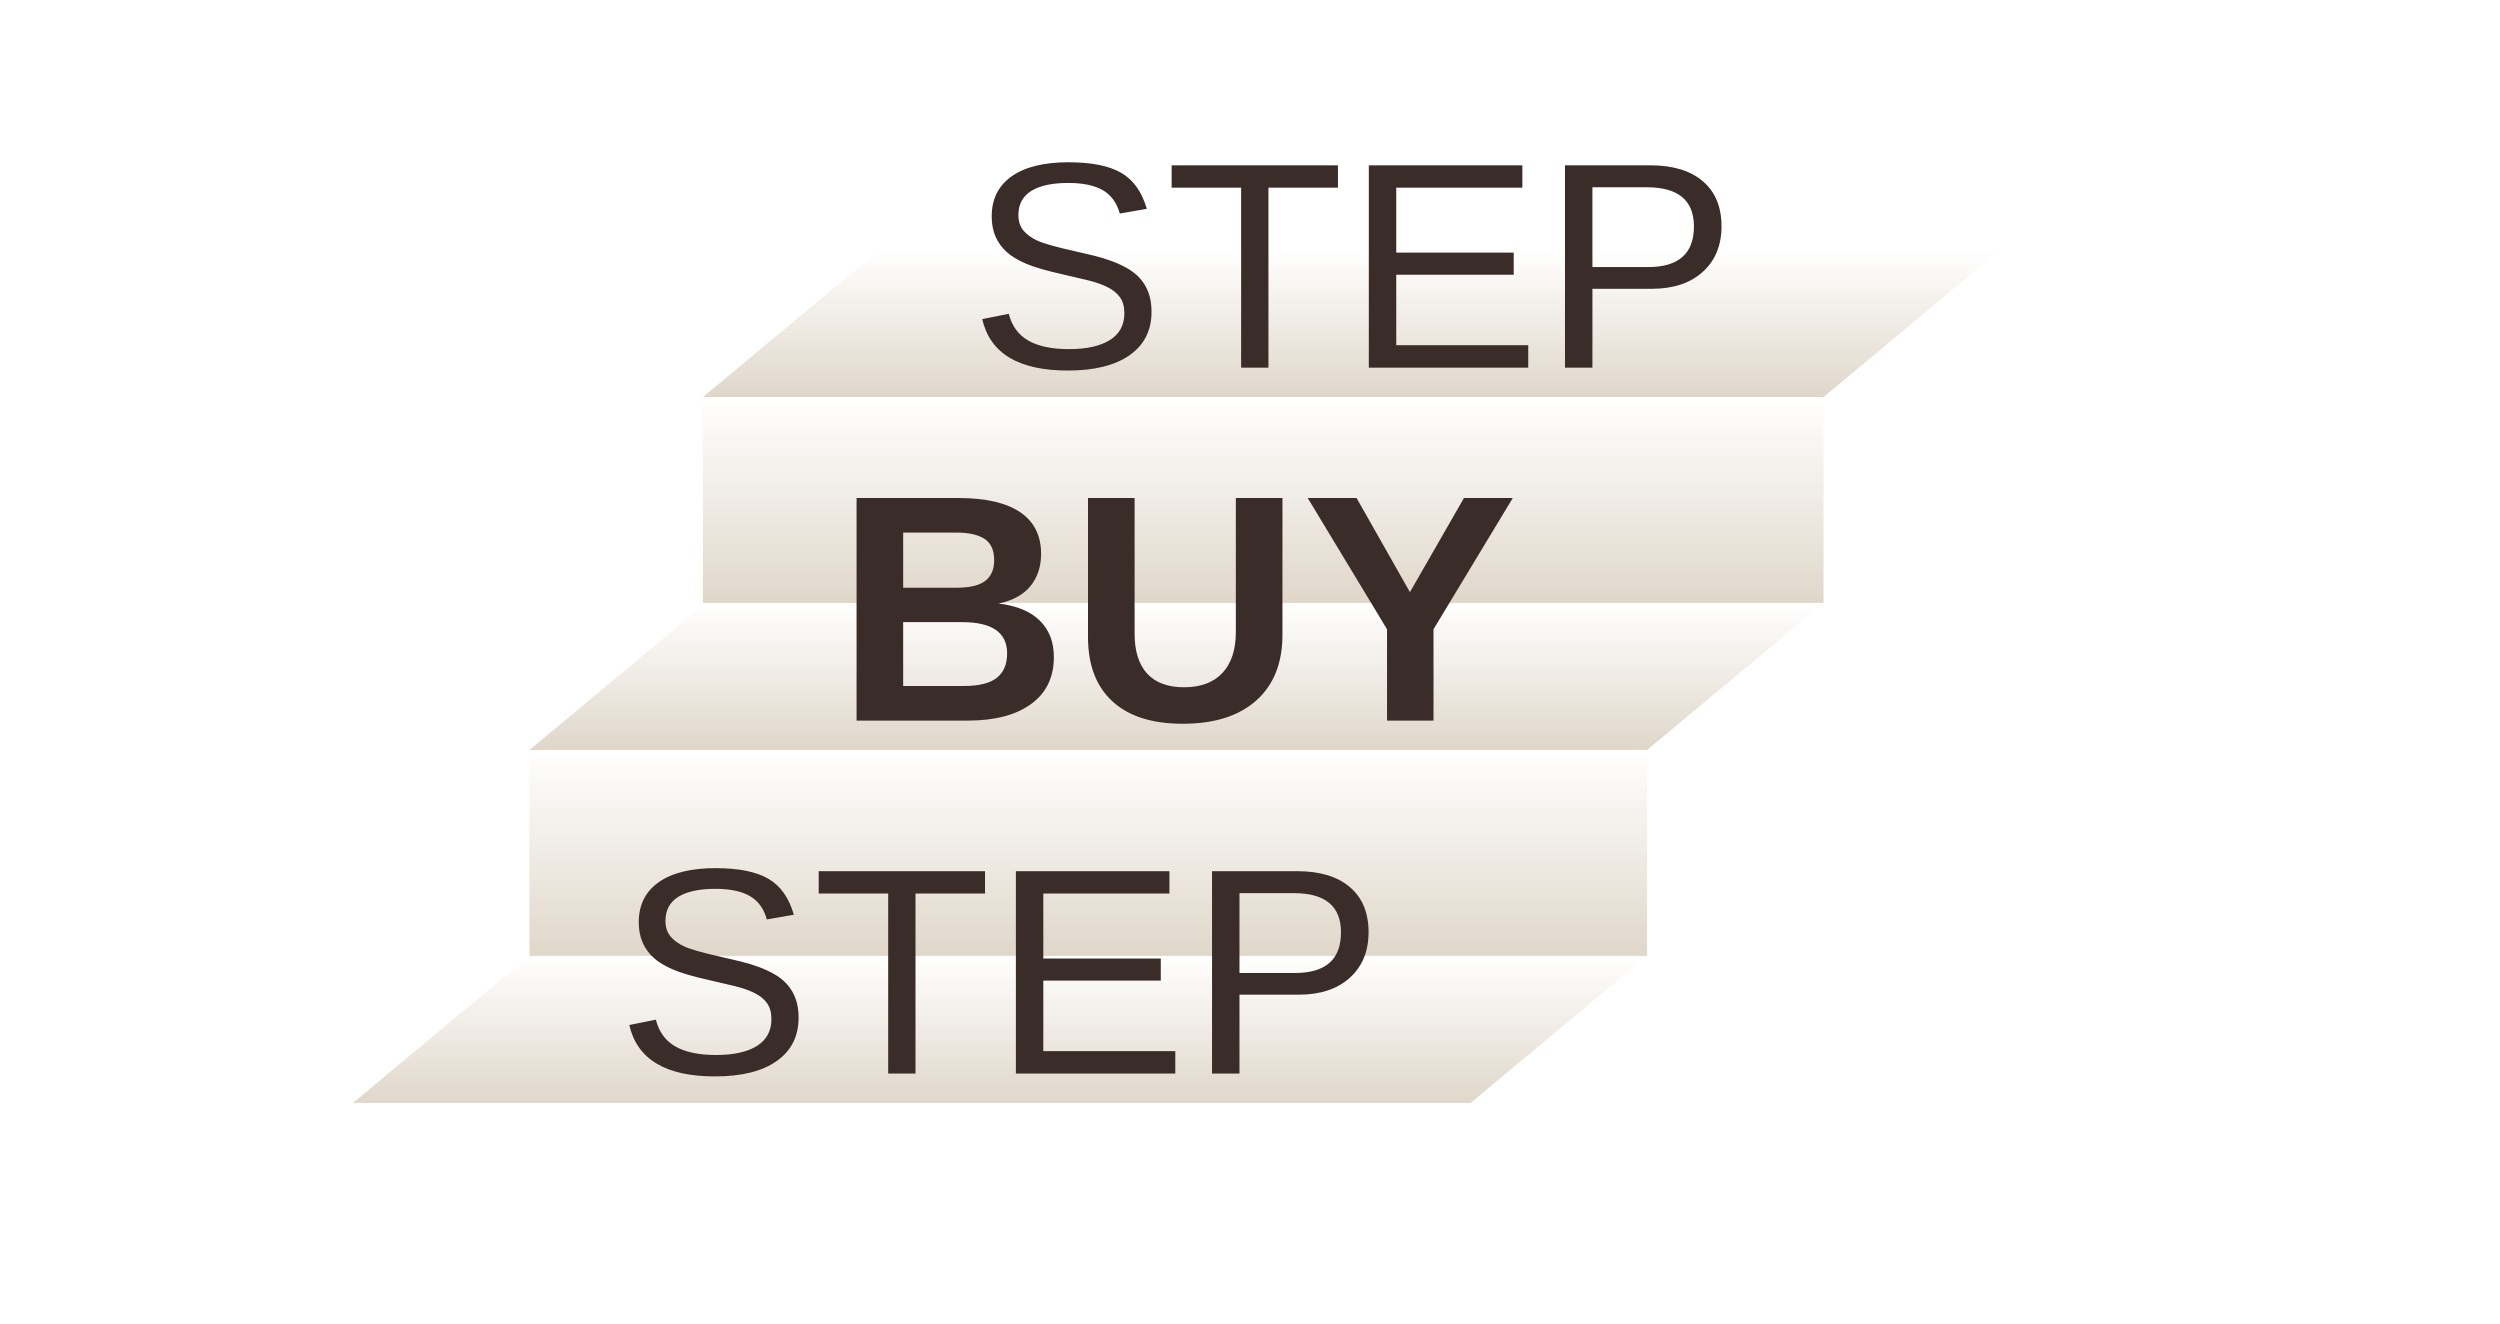
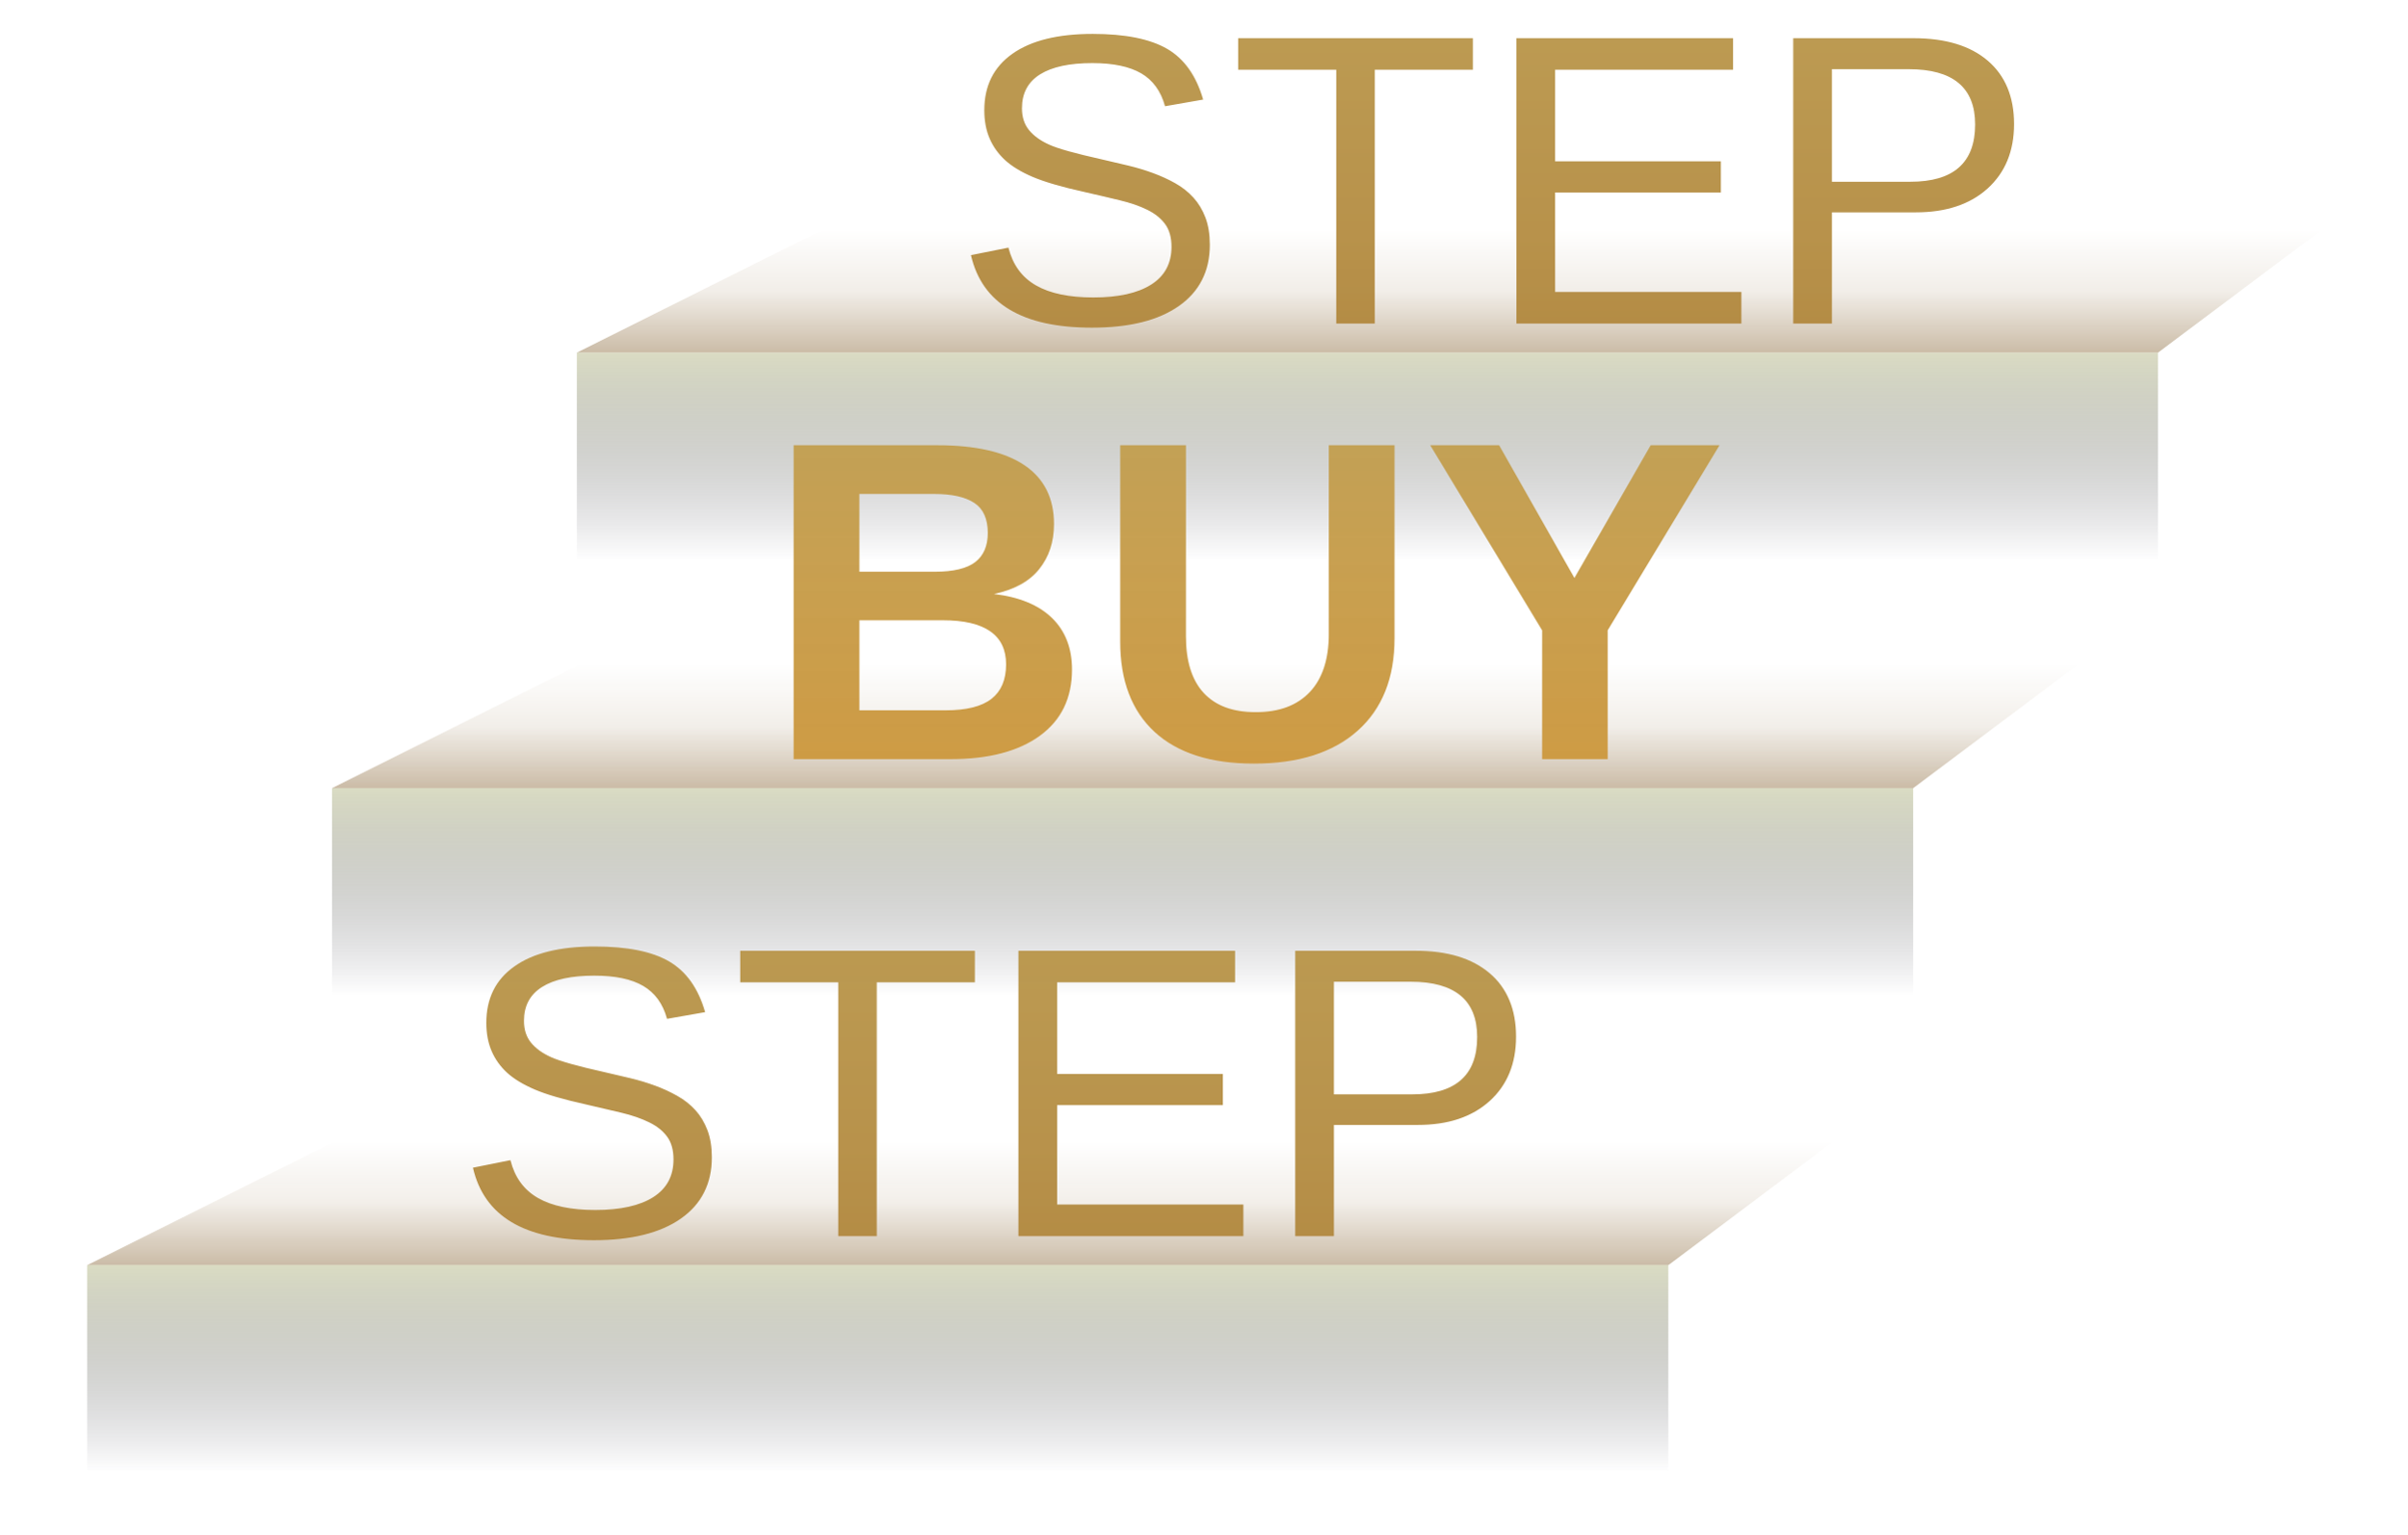
- <svg xmlns="http://www.w3.org/2000/svg" viewBox="0 0 850 450" role="img" aria-label="STEP BUY STEP logo with natural ivory steps and earthy text">
+ <svg xmlns="http://www.w3.org/2000/svg" viewBox="100 50 580 370" role="img" aria-label="STEP BUY STEP logo with unified natural tones and vivid text">
  <defs>
-     <linearGradient id="warmText" x1="0%" y1="0%" x2="0%" y2="100%">
-       <stop offset="0%" stop-color="#3A2C28" />
-       <stop offset="100%" stop-color="#3A2C28" />
+     <linearGradient id="warmTextStep" x1="0%" y1="0%" x2="0%" y2="100%">
+       <stop offset="0%" stop-color="#b89447f0" />
+       <stop offset="100%" stop-color="#b1873cf0" />
    </linearGradient>
-     <linearGradient id="stoneFade" x1="0%" y1="100%" x2="0%" y2="0%">
-       <stop offset="0%" stop-color="#E0D7CA" stop-opacity="1" />
-       <stop offset="100%" stop-color="#E0D7CA" stop-opacity="0" />
+     <linearGradient id="warmTextBuy" x1="0%" y1="0%" x2="0%" y2="100%">
+       <stop offset="0%" stop-color="#c29e4ff3" />
+       <stop offset="100%" stop-color="#ce9b44ff" />
+     </linearGradient>
+     <linearGradient id="stepTread" x1="0%" y1="100%" x2="0%" y2="0%">
+       <stop offset="0%" stop-color="#CBBCA7" stop-opacity="1" />
+       <stop offset="50%" stop-color="#CBBCA7" stop-opacity="0.25" />
+       <stop offset="100%" stop-color="#CBBCA7" stop-opacity="0" />
+     </linearGradient>
+     <linearGradient id="stepFace" x1="0%" y1="0%" x2="0%" y2="100%">
+       <stop offset="0%" stop-color="#c1c49bff" stop-opacity="0.6" />
+       <stop offset="100%" stop-color="#141428ff" stop-opacity="0" />
    </linearGradient>
    <style>
      .word {
        font-family: "Quicksand", "Nunito", "Segoe UI", system-ui, -apple-system, "Helvetica Neue", Arial, sans-serif;
        text-anchor: middle;
      }
-       .word.step {
-         font-weight: 500;
-       }
-       .word.buy {
-         font-weight: 700;
-       }
+       .word.step { font-weight: 450; }
+       .word.buy  { font-weight: 600; }
    </style>
  </defs>
  <g>
-     <polygon points="239,135 620,135 680,85 299,85" fill="url(#stoneFade)" />
-     <polygon points="239,135 620,135 620,205 239,205" fill="url(#stoneFade)" />
-     <text class="word step" x="460" y="125" font-size="100" fill="url(#warmText)">STEP</text>
+     <polygon points="239,135 620,135 660,105 299,105" fill="url(#stepTread)" />
+     <polygon points="239,135 620,135 620,185 239,185" fill="url(#stepFace)" />
+     <text class="word step" x="460" y="128" font-size="100" fill="url(#warmTextStep)">STEP</text>
  </g>
  <g>
-     <polygon points="180,255 560,255 620,205 240,205" fill="url(#stoneFade)" />
-     <polygon points="180,255 560,255 560,325 180,325" fill="url(#stoneFade)" />
-     <text class="word buy" x="400" y="245" font-size="110" fill="url(#warmText)">BUY</text>
+     <polygon points="180,240 561,240 601,210 240,210" fill="url(#stepTread)" />
+     <polygon points="180,240 561,240 561,290 180,290" fill="url(#stepFace)" />
+     <text class="word buy" x="400" y="233" font-size="110" fill="url(#warmTextBuy)">BUY</text>
  </g>
  <g>
-     <polygon points="120,375 500,375 560,325 180,325" fill="url(#stoneFade)" />
-     <text class="word step" x="340" y="365" font-size="100" fill="url(#warmText)">STEP</text>
+     <polygon points="121,355 502,355 542,325 181,325" fill="url(#stepTread)" />
+     <polygon points="121,355 502,355 502,405 121,405" fill="url(#stepFace)" />
+     <text class="word step" x="340" y="348" font-size="100" fill="url(#warmTextStep)">STEP</text>
  </g>
</svg>
